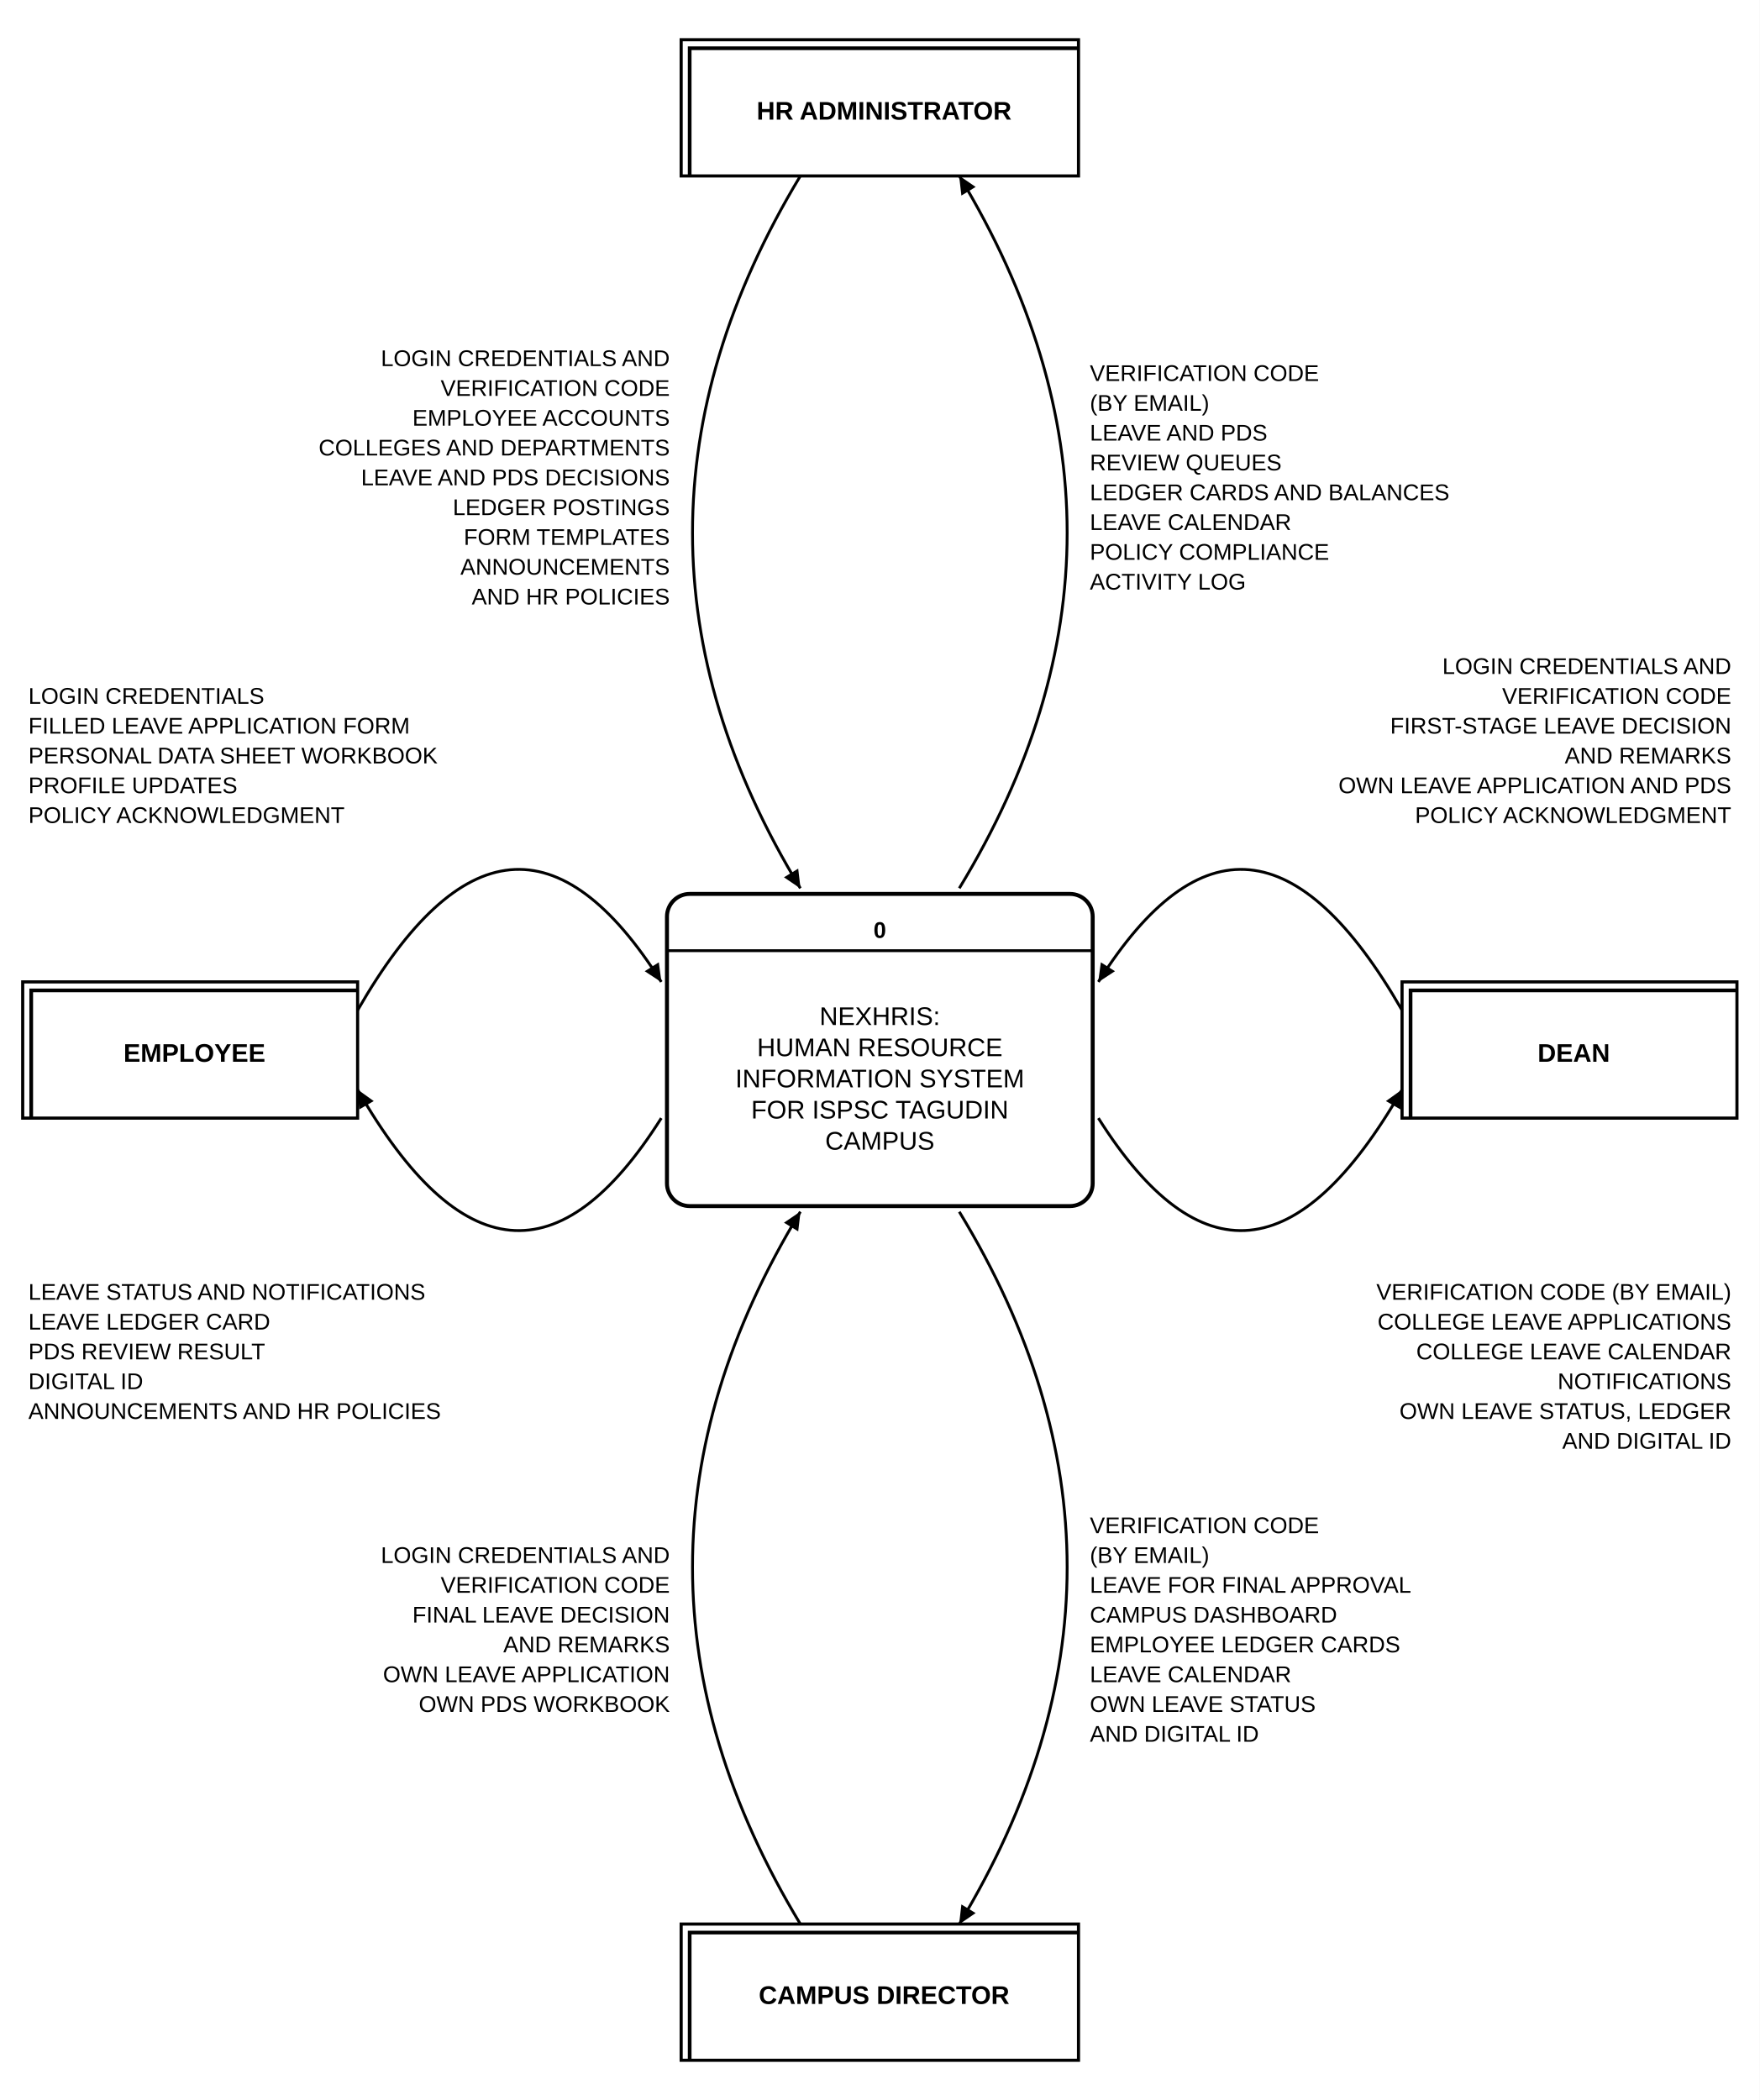
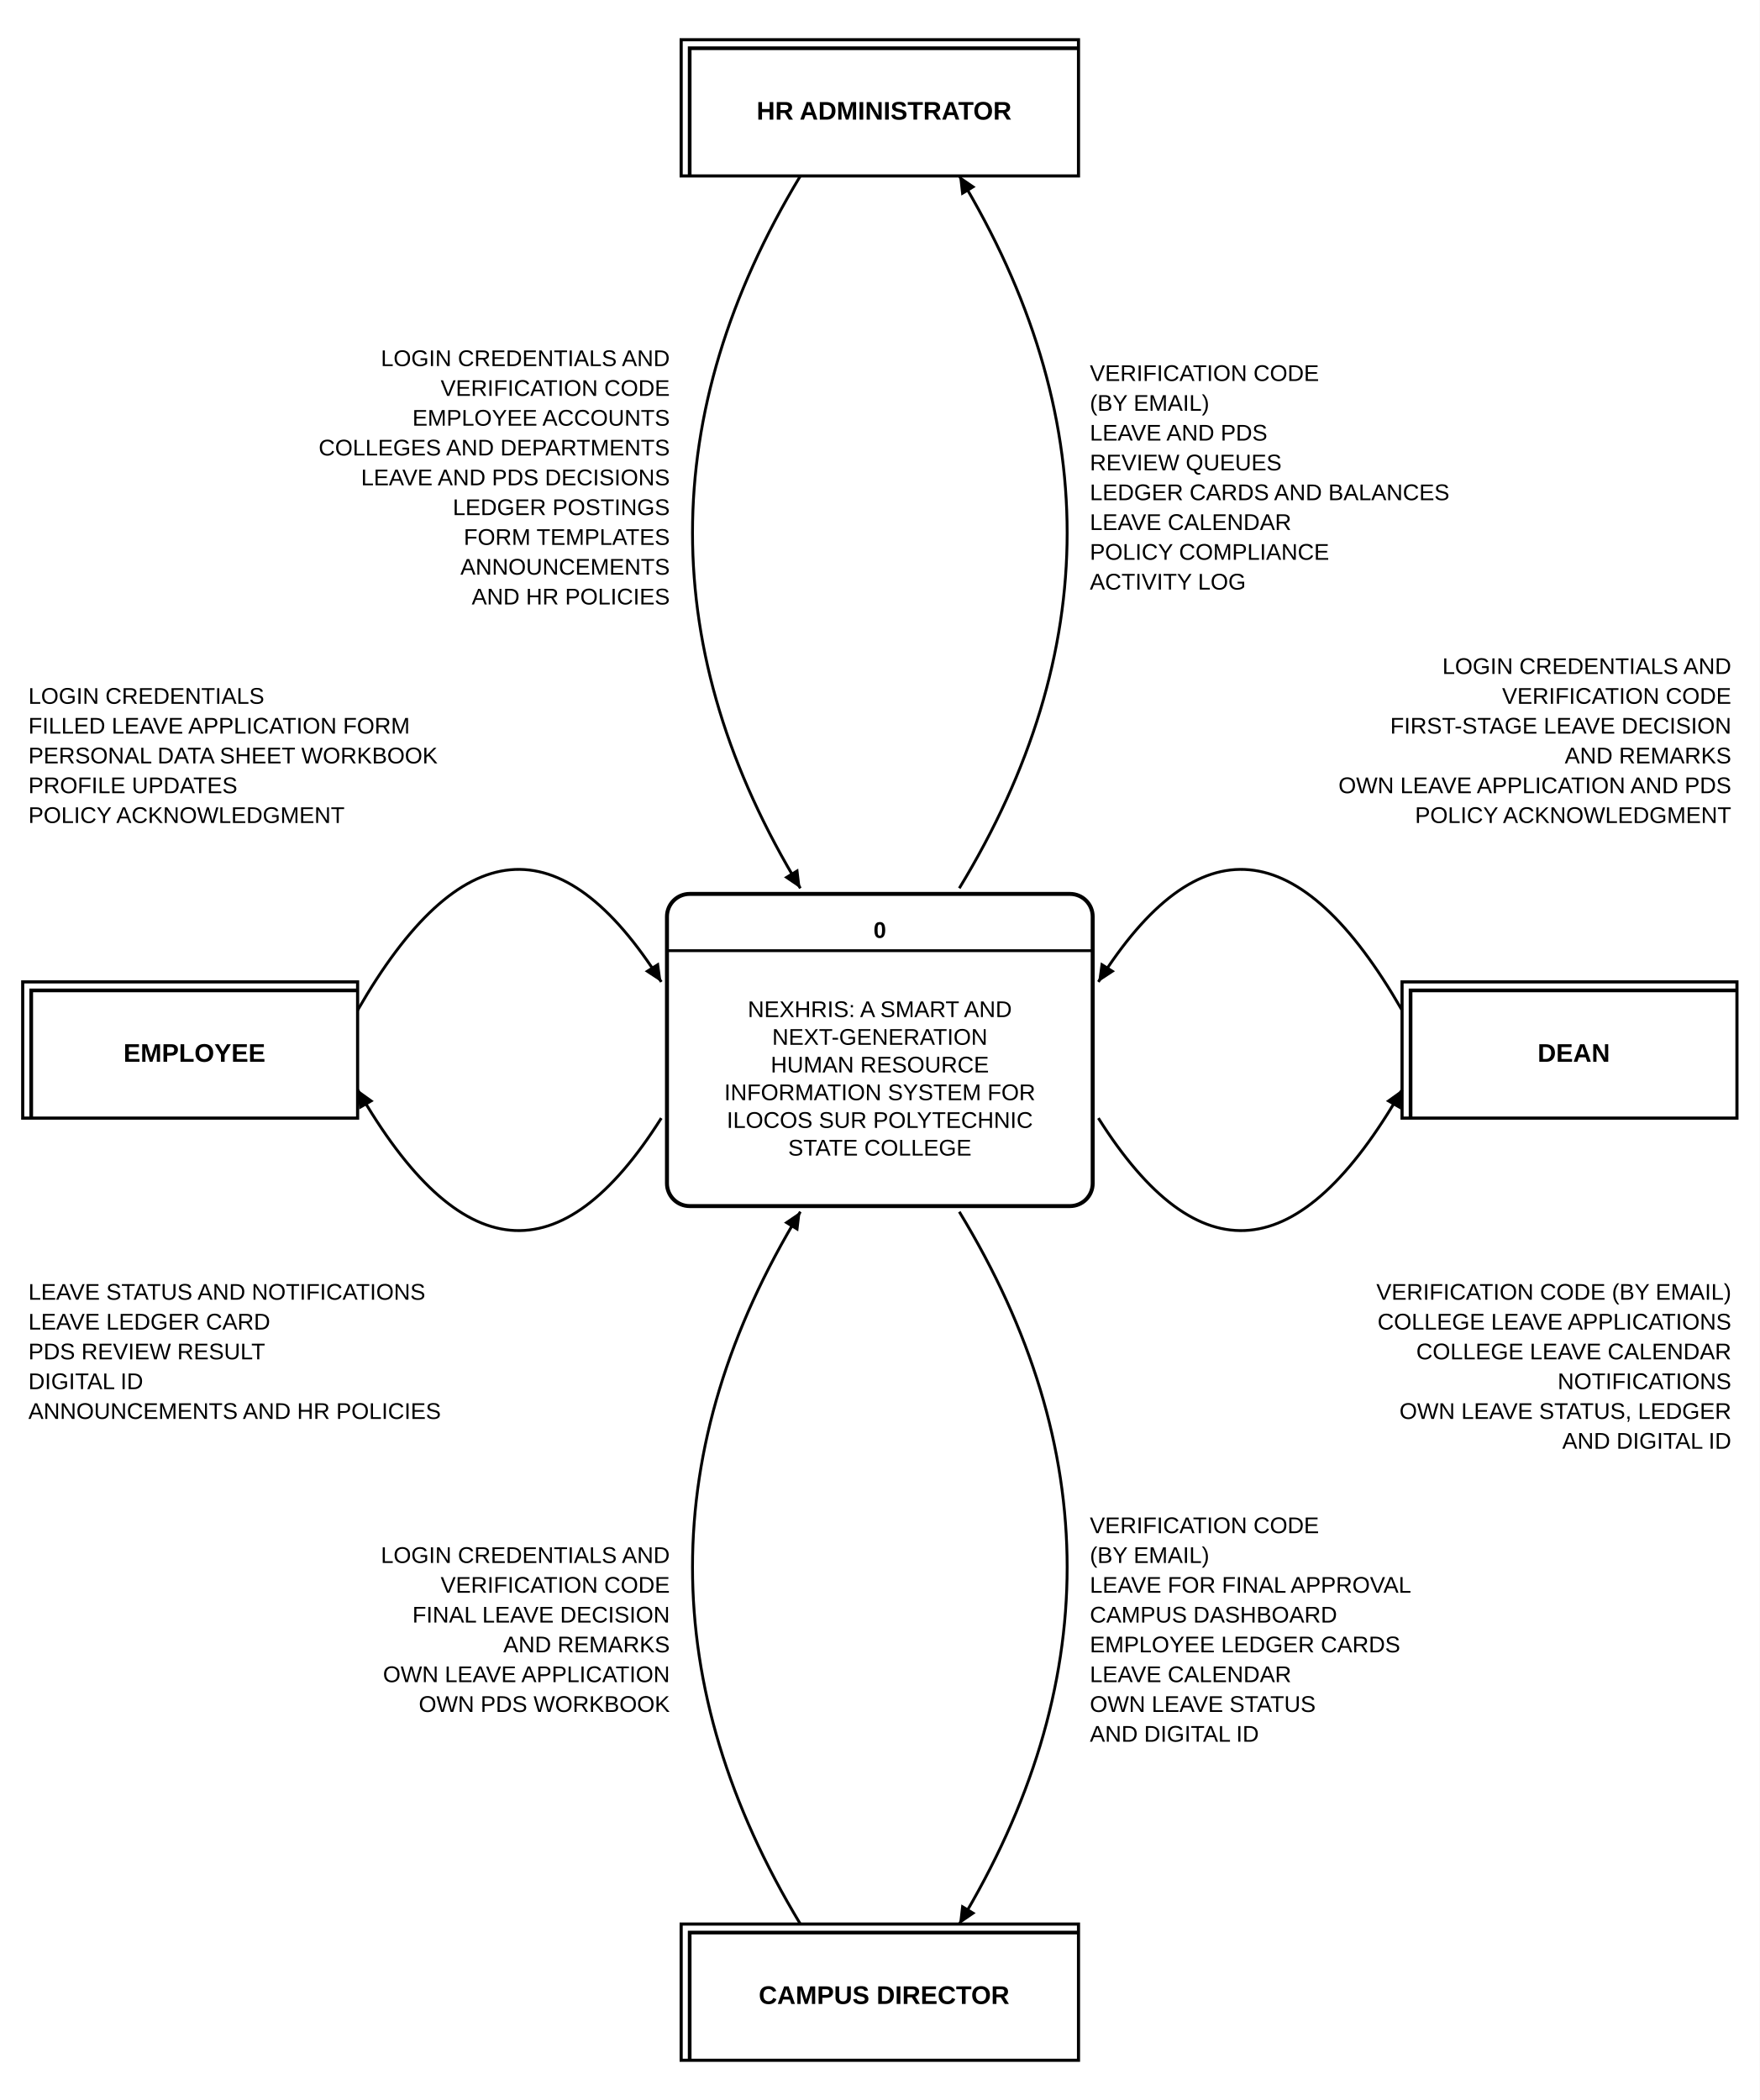
<svg xmlns="http://www.w3.org/2000/svg" viewBox="0 0 620 740" width="620" height="740">
  <rect x="0" y="0" width="620" height="740" fill="#ffffff" />
  <defs>
    <marker id="uea" viewBox="0 0 10 10" refX="9" refY="5" markerWidth="7" markerHeight="7" orient="auto-start-reverse">
      <path d="M0,0.8 L9.2,5 L0,9.2 z" fill="#000" />
    </marker>
    <marker id="ueg" viewBox="0 0 12 12" refX="11" refY="6" markerWidth="11" markerHeight="11" orient="auto">
      <path d="M0.5,0.5 L11,6 L0.5,11.5 z" fill="#fff" stroke="#000" stroke-width="1" />
    </marker>
    <marker id="uecrow" viewBox="0 0 12 12" refX="12" refY="6" markerWidth="12" markerHeight="12" orient="auto">
      <path d="M12,0.5 L1,6 L12,11.5 M1,6 H12 M0,0.5 V11.5" fill="none" stroke="#000" stroke-width="1" />
    </marker>
    <marker id="ueone" viewBox="0 0 12 12" refX="12" refY="6" markerWidth="12" markerHeight="12" orient="auto-start-reverse">
      <path d="M3,0.5 V11.5 M7,0.5 V11.5 M0,6 H12" fill="none" stroke="#000" stroke-width="1" />
    </marker>
  </defs>
  <rect x="235" y="315" width="150" height="110" rx="8" fill="#fff" stroke="#000" stroke-width="1.4" />
  <path d="M235,335 H385" fill="none" stroke="#000" stroke-width="1" />
  <text x="310" y="330.5" text-anchor="middle" font-family="Arial, Helvetica, sans-serif" fill="#000" font-size="8" font-weight="bold">0</text>
-   <text x="310" y="361.19" text-anchor="middle" font-family="Arial, Helvetica, sans-serif" fill="#000" font-size="9">NEXHRIS:</text>
-   <text x="310" y="372.17" text-anchor="middle" font-family="Arial, Helvetica, sans-serif" fill="#000" font-size="9">HUMAN RESOURCE</text>
-   <text x="310" y="383.15" text-anchor="middle" font-family="Arial, Helvetica, sans-serif" fill="#000" font-size="9">INFORMATION SYSTEM</text>
-   <text x="310" y="394.13" text-anchor="middle" font-family="Arial, Helvetica, sans-serif" fill="#000" font-size="9">FOR ISPSC TAGUDIN</text>
-   <text x="310" y="405.11" text-anchor="middle" font-family="Arial, Helvetica, sans-serif" fill="#000" font-size="9">CAMPUS</text>
+   <text x="310" y="358.4" text-anchor="middle" font-family="Arial, Helvetica, sans-serif" fill="#000" font-size="8">NEXHRIS: A SMART AND</text>
+   <text x="310" y="368.16" text-anchor="middle" font-family="Arial, Helvetica, sans-serif" fill="#000" font-size="8">NEXT-GENERATION</text>
+   <text x="310" y="377.92" text-anchor="middle" font-family="Arial, Helvetica, sans-serif" fill="#000" font-size="8">HUMAN RESOURCE</text>
+   <text x="310" y="387.68" text-anchor="middle" font-family="Arial, Helvetica, sans-serif" fill="#000" font-size="8">INFORMATION SYSTEM FOR</text>
+   <text x="310" y="397.44" text-anchor="middle" font-family="Arial, Helvetica, sans-serif" fill="#000" font-size="8">ILOCOS SUR POLYTECHNIC</text>
+   <text x="310" y="407.2" text-anchor="middle" font-family="Arial, Helvetica, sans-serif" fill="#000" font-size="8">STATE COLLEGE</text>
  <rect x="240" y="14" width="140" height="48" fill="#fff" stroke="#000" stroke-width="1.1" />
  <path d="M243,62 V17 H380" fill="none" stroke="#000" stroke-width="1.3" />
  <text x="311.5" y="42.15" text-anchor="middle" font-family="Arial, Helvetica, sans-serif" fill="#000" font-size="9" font-weight="bold">HR ADMINISTRATOR</text>
  <path d="M282,62 Q206,188 282,313" marker-end="url(#uea)" fill="none" stroke="#000" stroke-width="1" />
  <path d="M338,313 Q414,188 338,62" marker-end="url(#uea)" fill="none" stroke="#000" stroke-width="1" />
  <text x="236" y="129" text-anchor="end" font-family="Arial, Helvetica, sans-serif" fill="#000" font-size="8">LOGIN CREDENTIALS AND</text>
  <text x="236" y="139.5" text-anchor="end" font-family="Arial, Helvetica, sans-serif" fill="#000" font-size="8">VERIFICATION CODE</text>
  <text x="236" y="150" text-anchor="end" font-family="Arial, Helvetica, sans-serif" fill="#000" font-size="8">EMPLOYEE ACCOUNTS</text>
  <text x="236" y="160.5" text-anchor="end" font-family="Arial, Helvetica, sans-serif" fill="#000" font-size="8">COLLEGES AND DEPARTMENTS</text>
  <text x="236" y="171" text-anchor="end" font-family="Arial, Helvetica, sans-serif" fill="#000" font-size="8">LEAVE AND PDS DECISIONS</text>
  <text x="236" y="181.5" text-anchor="end" font-family="Arial, Helvetica, sans-serif" fill="#000" font-size="8">LEDGER POSTINGS</text>
  <text x="236" y="192" text-anchor="end" font-family="Arial, Helvetica, sans-serif" fill="#000" font-size="8">FORM TEMPLATES</text>
  <text x="236" y="202.5" text-anchor="end" font-family="Arial, Helvetica, sans-serif" fill="#000" font-size="8">ANNOUNCEMENTS</text>
  <text x="236" y="213" text-anchor="end" font-family="Arial, Helvetica, sans-serif" fill="#000" font-size="8">AND HR POLICIES</text>
  <text x="384" y="134.25" font-family="Arial, Helvetica, sans-serif" fill="#000" font-size="8">VERIFICATION CODE</text>
  <text x="384" y="144.75" font-family="Arial, Helvetica, sans-serif" fill="#000" font-size="8">(BY EMAIL)</text>
  <text x="384" y="155.25" font-family="Arial, Helvetica, sans-serif" fill="#000" font-size="8">LEAVE AND PDS</text>
  <text x="384" y="165.75" font-family="Arial, Helvetica, sans-serif" fill="#000" font-size="8">REVIEW QUEUES</text>
  <text x="384" y="176.25" font-family="Arial, Helvetica, sans-serif" fill="#000" font-size="8">LEDGER CARDS AND BALANCES</text>
  <text x="384" y="186.75" font-family="Arial, Helvetica, sans-serif" fill="#000" font-size="8">LEAVE CALENDAR</text>
  <text x="384" y="197.25" font-family="Arial, Helvetica, sans-serif" fill="#000" font-size="8">POLICY COMPLIANCE</text>
  <text x="384" y="207.75" font-family="Arial, Helvetica, sans-serif" fill="#000" font-size="8">ACTIVITY LOG</text>
  <rect x="240" y="678" width="140" height="48" fill="#fff" stroke="#000" stroke-width="1.1" />
  <path d="M243,726 V681 H380" fill="none" stroke="#000" stroke-width="1.3" />
  <text x="311.5" y="706.15" text-anchor="middle" font-family="Arial, Helvetica, sans-serif" fill="#000" font-size="9" font-weight="bold">CAMPUS DIRECTOR</text>
  <path d="M282,678 Q206,552 282,427" marker-end="url(#uea)" fill="none" stroke="#000" stroke-width="1" />
  <path d="M338,427 Q414,552 338,678" marker-end="url(#uea)" fill="none" stroke="#000" stroke-width="1" />
  <text x="236" y="550.75" text-anchor="end" font-family="Arial, Helvetica, sans-serif" fill="#000" font-size="8">LOGIN CREDENTIALS AND</text>
  <text x="236" y="561.25" text-anchor="end" font-family="Arial, Helvetica, sans-serif" fill="#000" font-size="8">VERIFICATION CODE</text>
  <text x="236" y="571.75" text-anchor="end" font-family="Arial, Helvetica, sans-serif" fill="#000" font-size="8">FINAL LEAVE DECISION</text>
  <text x="236" y="582.25" text-anchor="end" font-family="Arial, Helvetica, sans-serif" fill="#000" font-size="8">AND REMARKS</text>
  <text x="236" y="592.75" text-anchor="end" font-family="Arial, Helvetica, sans-serif" fill="#000" font-size="8">OWN LEAVE APPLICATION</text>
  <text x="236" y="603.25" text-anchor="end" font-family="Arial, Helvetica, sans-serif" fill="#000" font-size="8">OWN PDS WORKBOOK</text>
  <text x="384" y="540.25" font-family="Arial, Helvetica, sans-serif" fill="#000" font-size="8">VERIFICATION CODE</text>
  <text x="384" y="550.75" font-family="Arial, Helvetica, sans-serif" fill="#000" font-size="8">(BY EMAIL)</text>
  <text x="384" y="561.25" font-family="Arial, Helvetica, sans-serif" fill="#000" font-size="8">LEAVE FOR FINAL APPROVAL</text>
  <text x="384" y="571.75" font-family="Arial, Helvetica, sans-serif" fill="#000" font-size="8">CAMPUS DASHBOARD</text>
  <text x="384" y="582.25" font-family="Arial, Helvetica, sans-serif" fill="#000" font-size="8">EMPLOYEE LEDGER CARDS</text>
  <text x="384" y="592.75" font-family="Arial, Helvetica, sans-serif" fill="#000" font-size="8">LEAVE CALENDAR</text>
  <text x="384" y="603.25" font-family="Arial, Helvetica, sans-serif" fill="#000" font-size="8">OWN LEAVE STATUS</text>
  <text x="384" y="613.75" font-family="Arial, Helvetica, sans-serif" fill="#000" font-size="8">AND DIGITAL ID</text>
  <rect x="8" y="346" width="118" height="48" fill="#fff" stroke="#000" stroke-width="1.1" />
  <path d="M11,394 V349 H126" fill="none" stroke="#000" stroke-width="1.3" />
  <text x="68.5" y="374.15" text-anchor="middle" font-family="Arial, Helvetica, sans-serif" fill="#000" font-size="9" font-weight="bold">EMPLOYEE</text>
  <path d="M126,356 Q180,262 233,346" marker-end="url(#uea)" fill="none" stroke="#000" stroke-width="1" />
  <path d="M233,394 Q180,478 126,384" marker-end="url(#uea)" fill="none" stroke="#000" stroke-width="1" />
  <text x="10" y="248" font-family="Arial, Helvetica, sans-serif" fill="#000" font-size="8">LOGIN CREDENTIALS</text>
  <text x="10" y="258.5" font-family="Arial, Helvetica, sans-serif" fill="#000" font-size="8">FILLED LEAVE APPLICATION FORM</text>
  <text x="10" y="269" font-family="Arial, Helvetica, sans-serif" fill="#000" font-size="8">PERSONAL DATA SHEET WORKBOOK</text>
  <text x="10" y="279.5" font-family="Arial, Helvetica, sans-serif" fill="#000" font-size="8">PROFILE UPDATES</text>
  <text x="10" y="290" font-family="Arial, Helvetica, sans-serif" fill="#000" font-size="8">POLICY ACKNOWLEDGMENT</text>
  <text x="10" y="458" font-family="Arial, Helvetica, sans-serif" fill="#000" font-size="8">LEAVE STATUS AND NOTIFICATIONS</text>
  <text x="10" y="468.5" font-family="Arial, Helvetica, sans-serif" fill="#000" font-size="8">LEAVE LEDGER CARD</text>
  <text x="10" y="479" font-family="Arial, Helvetica, sans-serif" fill="#000" font-size="8">PDS REVIEW RESULT</text>
  <text x="10" y="489.5" font-family="Arial, Helvetica, sans-serif" fill="#000" font-size="8">DIGITAL ID</text>
  <text x="10" y="500" font-family="Arial, Helvetica, sans-serif" fill="#000" font-size="8">ANNOUNCEMENTS AND HR POLICIES</text>
  <rect x="494" y="346" width="118" height="48" fill="#fff" stroke="#000" stroke-width="1.1" />
  <path d="M497,394 V349 H612" fill="none" stroke="#000" stroke-width="1.3" />
  <text x="554.5" y="374.15" text-anchor="middle" font-family="Arial, Helvetica, sans-serif" fill="#000" font-size="9" font-weight="bold">DEAN</text>
  <path d="M494,356 Q440,262 387,346" marker-end="url(#uea)" fill="none" stroke="#000" stroke-width="1" />
  <path d="M387,394 Q440,478 494,384" marker-end="url(#uea)" fill="none" stroke="#000" stroke-width="1" />
  <text x="610" y="237.5" text-anchor="end" font-family="Arial, Helvetica, sans-serif" fill="#000" font-size="8">LOGIN CREDENTIALS AND</text>
  <text x="610" y="248" text-anchor="end" font-family="Arial, Helvetica, sans-serif" fill="#000" font-size="8">VERIFICATION CODE</text>
  <text x="610" y="258.5" text-anchor="end" font-family="Arial, Helvetica, sans-serif" fill="#000" font-size="8">FIRST-STAGE LEAVE DECISION</text>
  <text x="610" y="269" text-anchor="end" font-family="Arial, Helvetica, sans-serif" fill="#000" font-size="8">AND REMARKS</text>
  <text x="610" y="279.5" text-anchor="end" font-family="Arial, Helvetica, sans-serif" fill="#000" font-size="8">OWN LEAVE APPLICATION AND PDS</text>
  <text x="610" y="290" text-anchor="end" font-family="Arial, Helvetica, sans-serif" fill="#000" font-size="8">POLICY ACKNOWLEDGMENT</text>
  <text x="610" y="458" text-anchor="end" font-family="Arial, Helvetica, sans-serif" fill="#000" font-size="8">VERIFICATION CODE (BY EMAIL)</text>
  <text x="610" y="468.5" text-anchor="end" font-family="Arial, Helvetica, sans-serif" fill="#000" font-size="8">COLLEGE LEAVE APPLICATIONS</text>
  <text x="610" y="479" text-anchor="end" font-family="Arial, Helvetica, sans-serif" fill="#000" font-size="8">COLLEGE LEAVE CALENDAR</text>
  <text x="610" y="489.5" text-anchor="end" font-family="Arial, Helvetica, sans-serif" fill="#000" font-size="8">NOTIFICATIONS</text>
  <text x="610" y="500" text-anchor="end" font-family="Arial, Helvetica, sans-serif" fill="#000" font-size="8">OWN LEAVE STATUS, LEDGER</text>
  <text x="610" y="510.5" text-anchor="end" font-family="Arial, Helvetica, sans-serif" fill="#000" font-size="8">AND DIGITAL ID</text>
</svg>
